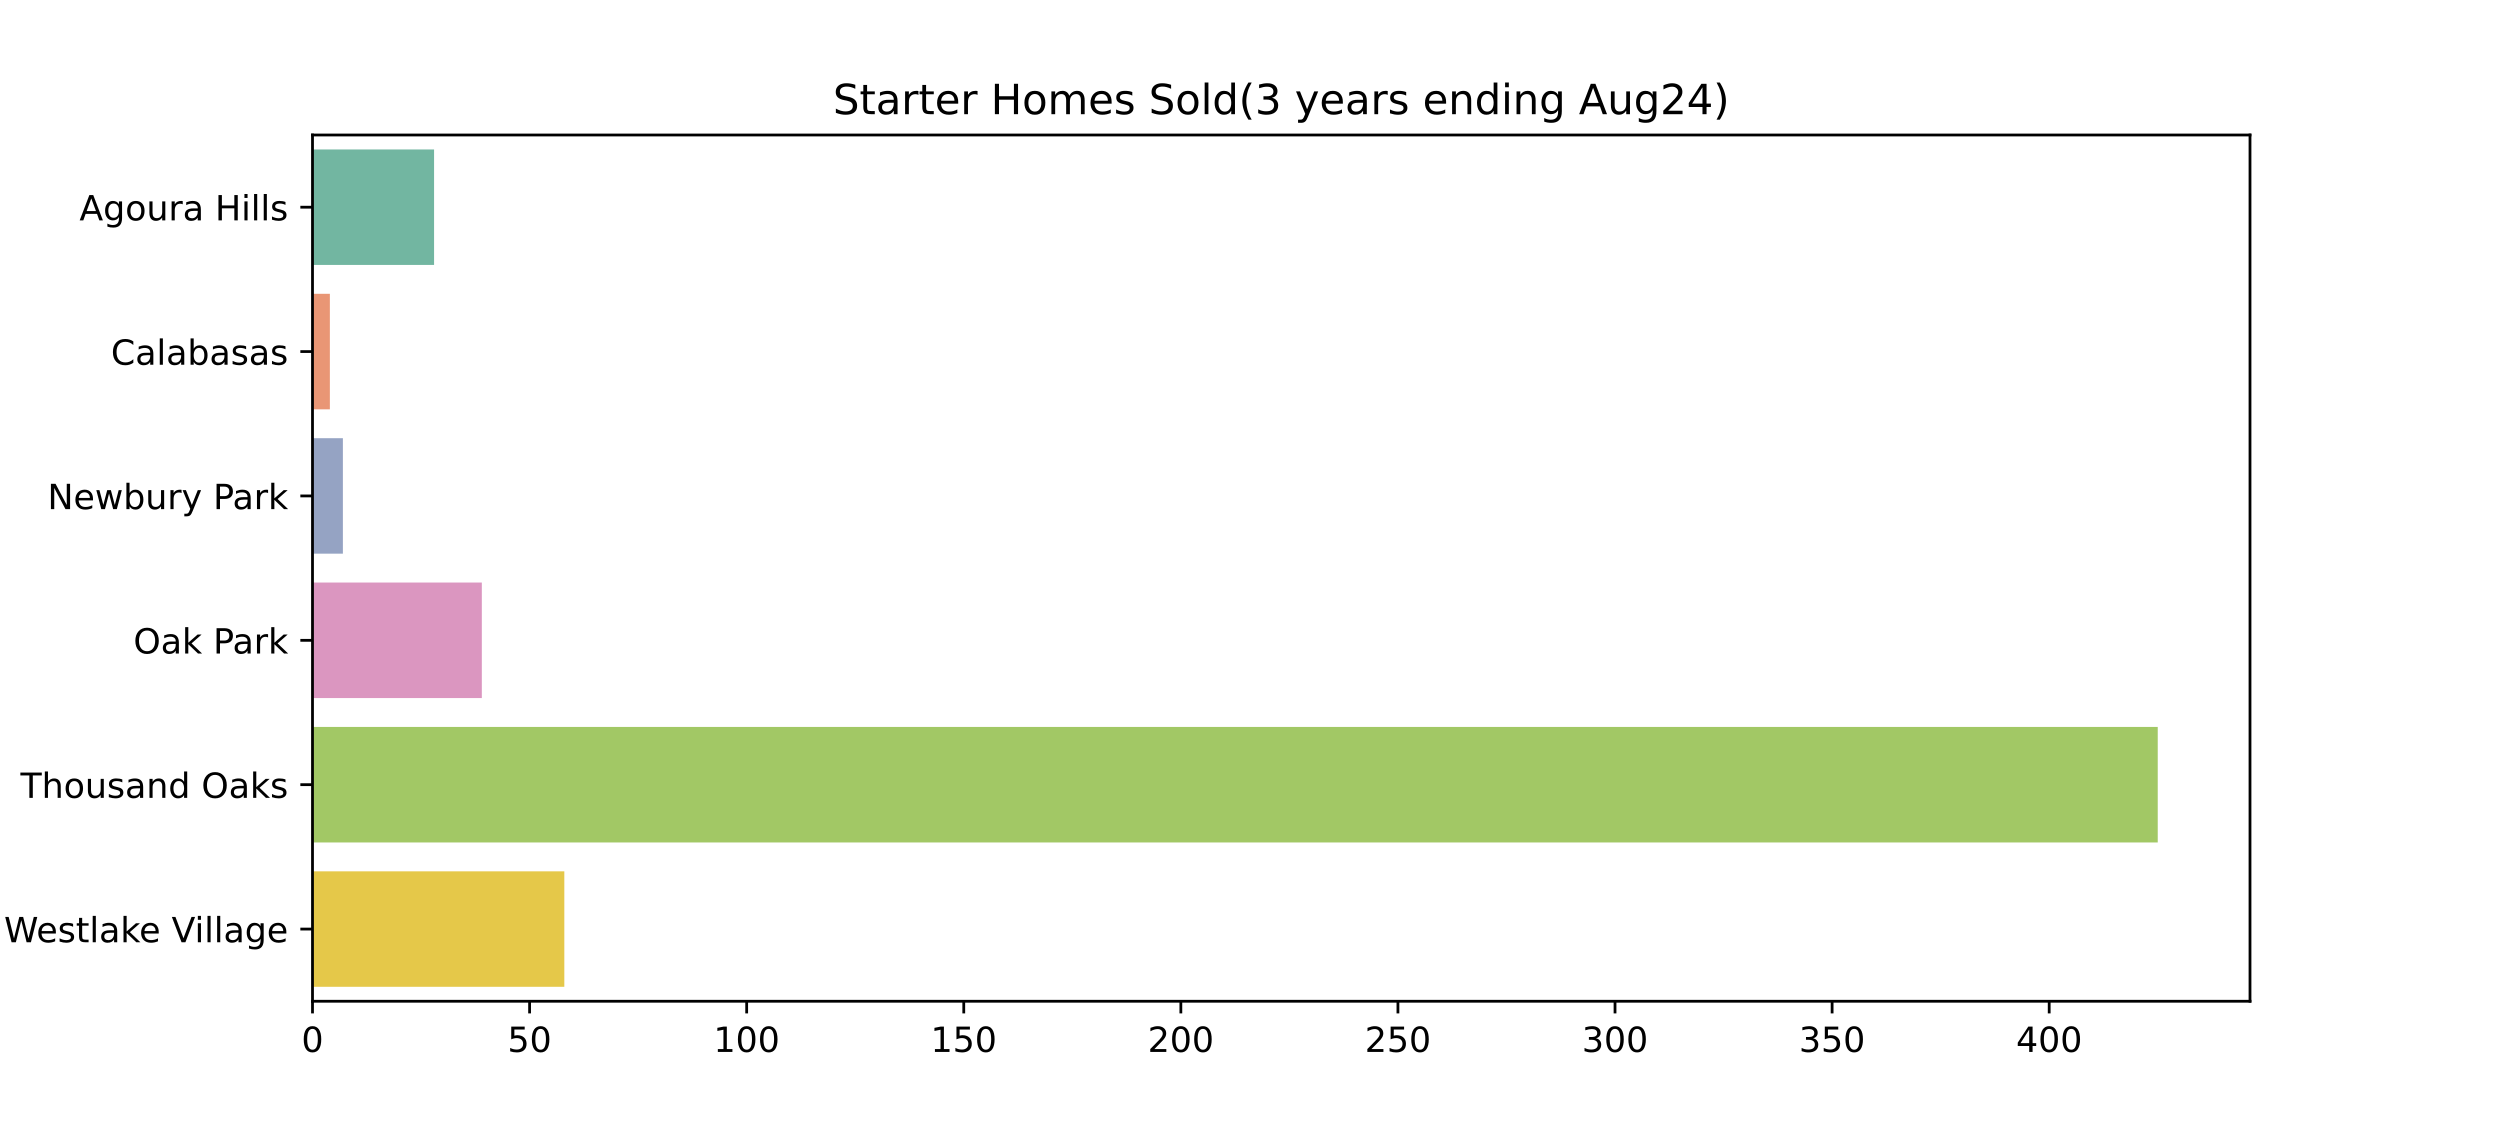
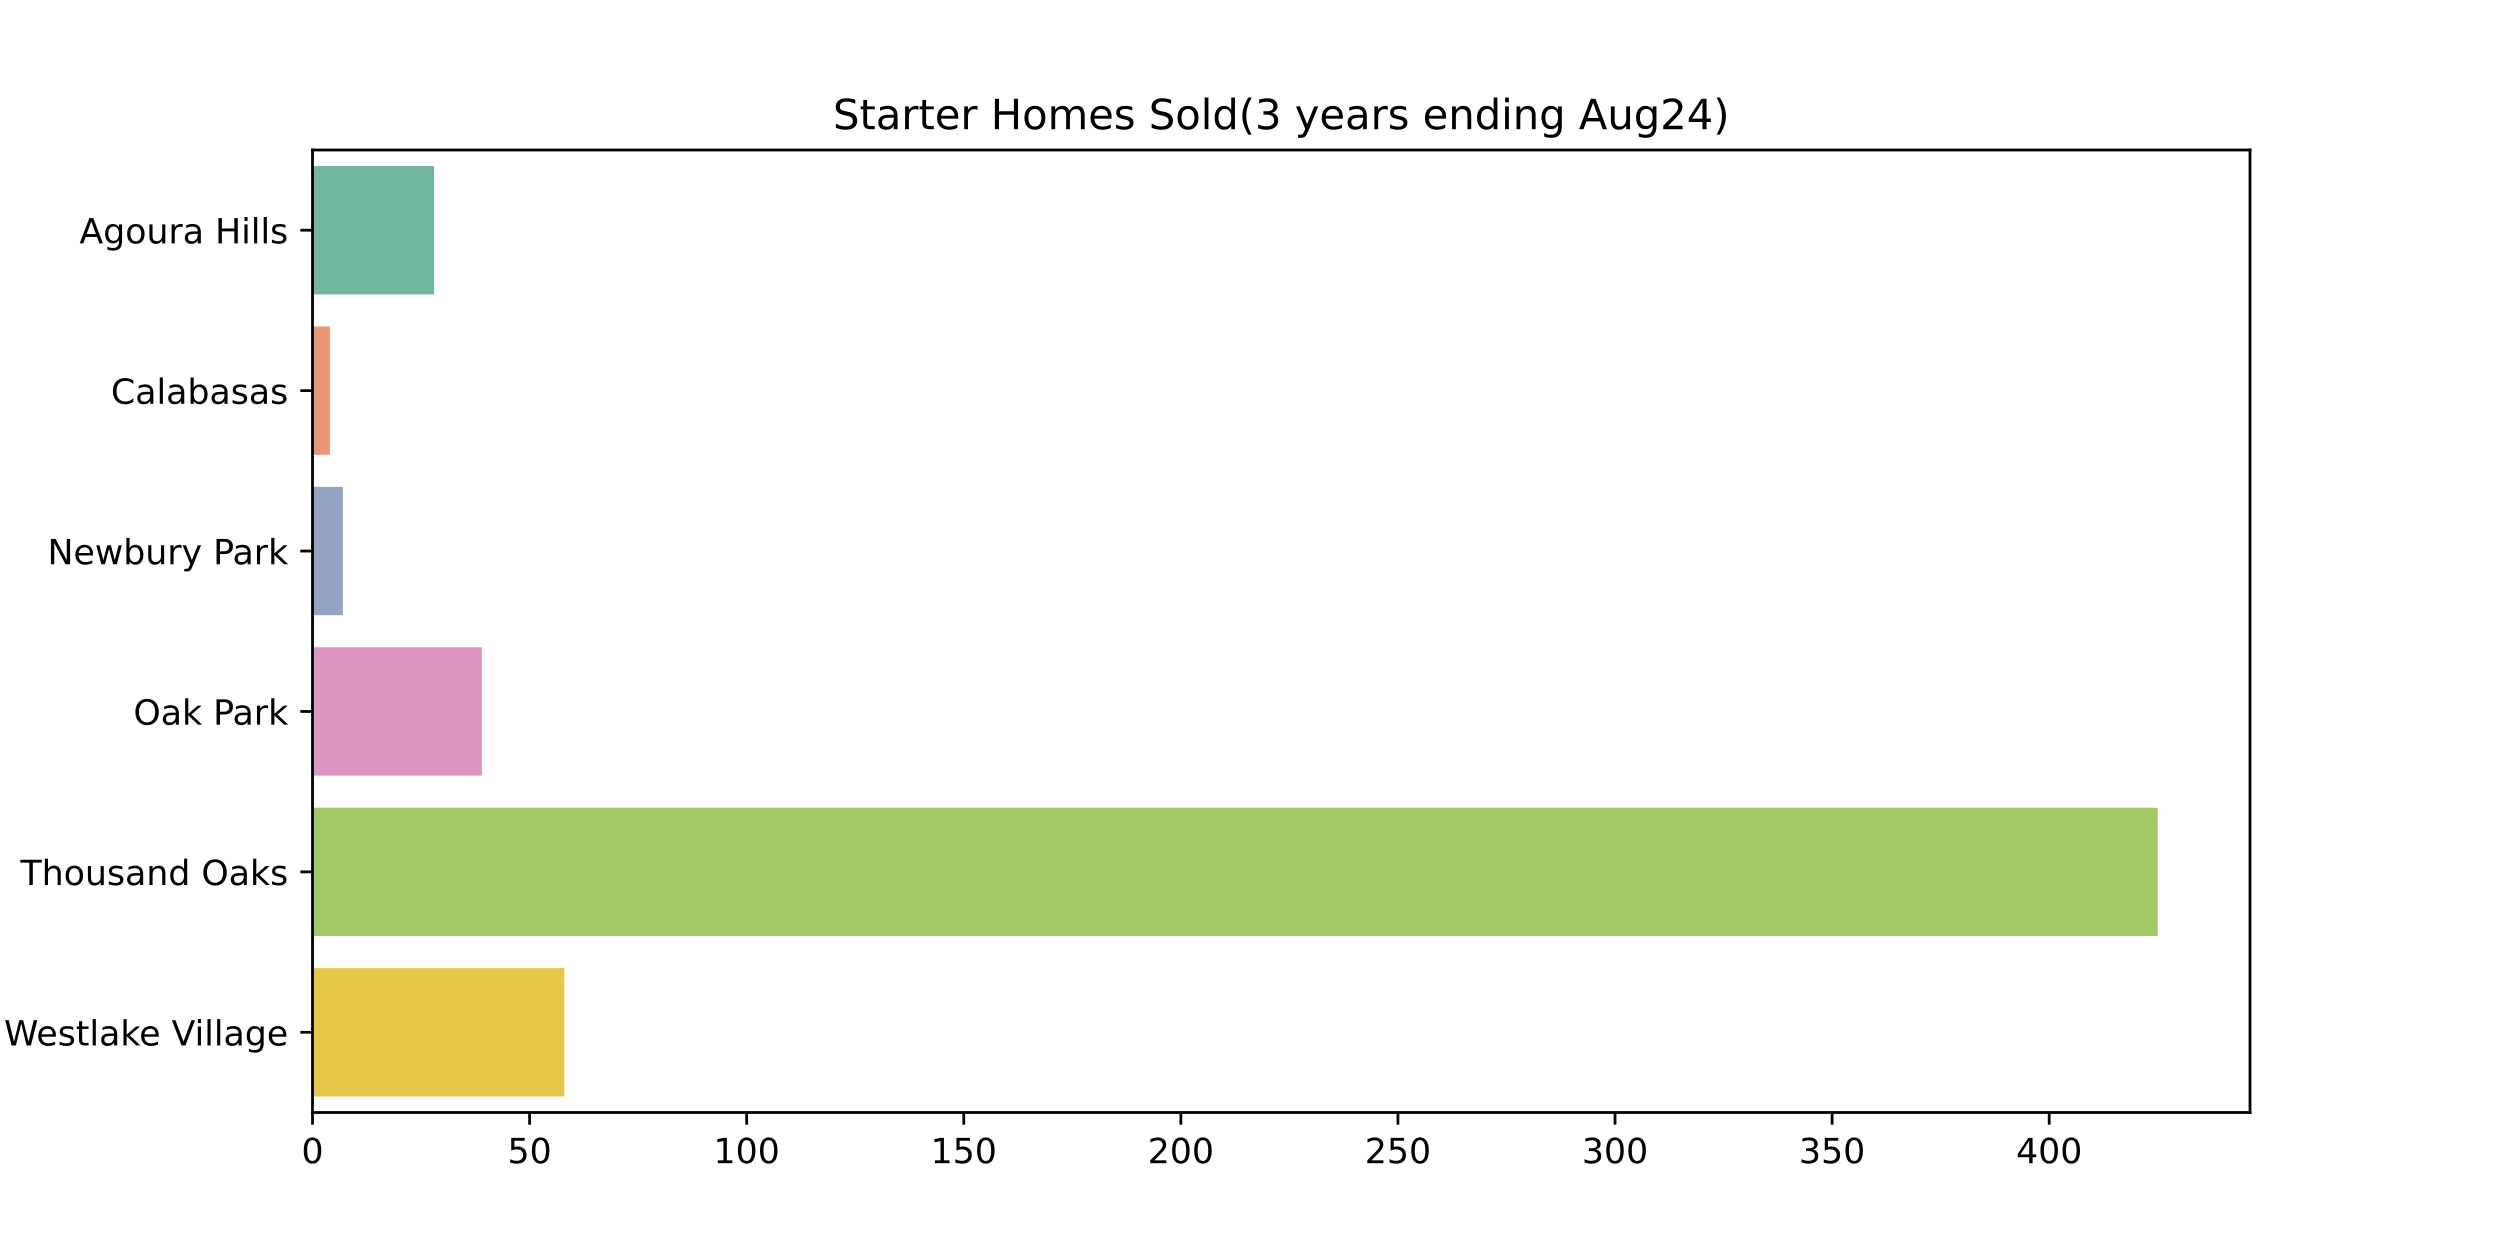
- <svg xmlns="http://www.w3.org/2000/svg" xmlns:xlink="http://www.w3.org/1999/xlink" width="720pt" height="324pt" viewBox="0 0 720 324" version="1.1">
+ <svg xmlns="http://www.w3.org/2000/svg" xmlns:xlink="http://www.w3.org/1999/xlink" width="720pt" height="360pt" viewBox="0 0 720 360" version="1.1">
  <defs>
    <style type="text/css">*{stroke-linejoin: round; stroke-linecap: butt}</style>
  </defs>
  <g id="figure_1">
    <g id="patch_1">
-       <path d="M 0 324  L 720 324  L 720 0  L 0 0  z " style="fill: #ffffff" />
+       <path d="M 0 360  L 720 360  L 720 0  L 0 0  z " style="fill: #ffffff" />
    </g>
    <g id="axes_1">
      <g id="patch_2">
-         <path d="M 90 288.36  L 648 288.36  L 648 38.88  L 90 38.88  z " style="fill: #ffffff" />
+         <path d="M 90 320.4  L 648 320.4  L 648 43.2  L 90 43.2  z " style="fill: #ffffff" />
      </g>
      <g id="patch_3">
-         <path d="M 90 43.038  L 125.012 43.038  L 125.012 76.302  L 90 76.302  z " clip-path="url(#p1108169f9c)" style="fill: #72b6a1" />
+         <path d="M 90 47.82  L 125.012 47.82  L 125.012 84.78  L 90 84.78  z " clip-path="url(#p0184be70da)" style="fill: #72b6a1" />
      </g>
      <g id="patch_4">
-         <path d="M 90 84.618  L 95.002 84.618  L 95.002 117.882  L 90 117.882  z " clip-path="url(#p1108169f9c)" style="fill: #e99675" />
+         <path d="M 90 94.02  L 95.002 94.02  L 95.002 130.98  L 90 130.98  z " clip-path="url(#p0184be70da)" style="fill: #e99675" />
      </g>
      <g id="patch_5">
-         <path d="M 90 126.198  L 98.753 126.198  L 98.753 159.462  L 90 159.462  z " clip-path="url(#p1108169f9c)" style="fill: #95a3c3" />
+         <path d="M 90 140.22  L 98.753 140.22  L 98.753 177.18  L 90 177.18  z " clip-path="url(#p0184be70da)" style="fill: #95a3c3" />
      </g>
      <g id="patch_6">
-         <path d="M 90 167.778  L 138.766 167.778  L 138.766 201.042  L 90 201.042  z " clip-path="url(#p1108169f9c)" style="fill: #db96c0" />
+         <path d="M 90 186.42  L 138.766 186.42  L 138.766 223.38  L 90 223.38  z " clip-path="url(#p0184be70da)" style="fill: #db96c0" />
      </g>
      <g id="patch_7">
-         <path d="M 90 209.358  L 621.429 209.358  L 621.429 242.622  L 90 242.622  z " clip-path="url(#p1108169f9c)" style="fill: #a2c865" />
+         <path d="M 90 232.62  L 621.429 232.62  L 621.429 269.58  L 90 269.58  z " clip-path="url(#p0184be70da)" style="fill: #a2c865" />
      </g>
      <g id="patch_8">
-         <path d="M 90 250.938  L 162.524 250.938  L 162.524 284.202  L 90 284.202  z " clip-path="url(#p1108169f9c)" style="fill: #e5c849" />
+         <path d="M 90 278.82  L 162.524 278.82  L 162.524 315.78  L 90 315.78  z " clip-path="url(#p0184be70da)" style="fill: #e5c849" />
      </g>
      <g id="matplotlib.axis_1">
        <g id="xtick_1">
          <g id="line2d_1">
            <defs>
-               <path id="mcebfe1663d" d="M 0 0  L 0 3.5  " style="stroke: #000000; stroke-width: 0.8" />
+               <path id="maeaae77650" d="M 0 0  L 0 3.5  " style="stroke: #000000; stroke-width: 0.8" />
            </defs>
            <g>
-               <use xlink:href="#mcebfe1663d" x="90" y="288.36" style="stroke: #000000; stroke-width: 0.8" />
+               <use xlink:href="#maeaae77650" x="90" y="320.4" style="stroke: #000000; stroke-width: 0.8" />
            </g>
          </g>
          <g id="text_1">
-             <g transform="translate(86.81875 302.9584) scale(0.1 -0.1)">
+             <g transform="translate(86.81875 334.9984) scale(0.1 -0.1)">
              <defs>
                <path id="DejaVuSans-30" d="M 2034 4250  Q 1547 4250 1301 3770  Q 1056 3291 1056 2328  Q 1056 1369 1301 889  Q 1547 409 2034 409  Q 2525 409 2770 889  Q 3016 1369 3016 2328  Q 3016 3291 2770 3770  Q 2525 4250 2034 4250  z M 2034 4750  Q 2819 4750 3233 4129  Q 3647 3509 3647 2328  Q 3647 1150 3233 529  Q 2819 -91 2034 -91  Q 1250 -91 836 529  Q 422 1150 422 2328  Q 422 3509 836 4129  Q 1250 4750 2034 4750  z " transform="scale(0.015625)" />
              </defs>
              <use xlink:href="#DejaVuSans-30" />
            </g>
          </g>
        </g>
        <g id="xtick_2">
          <g id="line2d_2">
            <g>
-               <use xlink:href="#mcebfe1663d" x="152.521" y="288.36" style="stroke: #000000; stroke-width: 0.8" />
+               <use xlink:href="#maeaae77650" x="152.521" y="320.4" style="stroke: #000000; stroke-width: 0.8" />
            </g>
          </g>
          <g id="text_2">
-             <g transform="translate(146.1585 302.9584) scale(0.1 -0.1)">
+             <g transform="translate(146.1585 334.9984) scale(0.1 -0.1)">
              <defs>
                <path id="DejaVuSans-35" d="M 691 4666  L 3169 4666  L 3169 4134  L 1269 4134  L 1269 2991  Q 1406 3038 1543 3061  Q 1681 3084 1819 3084  Q 2600 3084 3056 2656  Q 3513 2228 3513 1497  Q 3513 744 3044 326  Q 2575 -91 1722 -91  Q 1428 -91 1123 -41  Q 819 9 494 109  L 494 744  Q 775 591 1075 516  Q 1375 441 1709 441  Q 2250 441 2565 725  Q 2881 1009 2881 1497  Q 2881 1984 2565 2268  Q 2250 2553 1709 2553  Q 1456 2553 1204 2497  Q 953 2441 691 2322  L 691 4666  z " transform="scale(0.015625)" />
              </defs>
              <use xlink:href="#DejaVuSans-35" />
              <use xlink:href="#DejaVuSans-30" x="63.623" />
            </g>
          </g>
        </g>
        <g id="xtick_3">
          <g id="line2d_3">
            <g>
-               <use xlink:href="#mcebfe1663d" x="215.042" y="288.36" style="stroke: #000000; stroke-width: 0.8" />
+               <use xlink:href="#maeaae77650" x="215.042" y="320.4" style="stroke: #000000; stroke-width: 0.8" />
            </g>
          </g>
          <g id="text_3">
-             <g transform="translate(205.4983 302.9584) scale(0.1 -0.1)">
+             <g transform="translate(205.4983 334.9984) scale(0.1 -0.1)">
              <defs>
                <path id="DejaVuSans-31" d="M 794 531  L 1825 531  L 1825 4091  L 703 3866  L 703 4441  L 1819 4666  L 2450 4666  L 2450 531  L 3481 531  L 3481 0  L 794 0  L 794 531  z " transform="scale(0.015625)" />
              </defs>
              <use xlink:href="#DejaVuSans-31" />
              <use xlink:href="#DejaVuSans-30" x="63.623" />
              <use xlink:href="#DejaVuSans-30" x="127.246" />
            </g>
          </g>
        </g>
        <g id="xtick_4">
          <g id="line2d_4">
            <g>
-               <use xlink:href="#mcebfe1663d" x="277.563" y="288.36" style="stroke: #000000; stroke-width: 0.8" />
+               <use xlink:href="#maeaae77650" x="277.563" y="320.4" style="stroke: #000000; stroke-width: 0.8" />
            </g>
          </g>
          <g id="text_4">
-             <g transform="translate(268.0193 302.9584) scale(0.1 -0.1)">
+             <g transform="translate(268.0193 334.9984) scale(0.1 -0.1)">
              <use xlink:href="#DejaVuSans-31" />
              <use xlink:href="#DejaVuSans-35" x="63.623" />
              <use xlink:href="#DejaVuSans-30" x="127.246" />
            </g>
          </g>
        </g>
        <g id="xtick_5">
          <g id="line2d_5">
            <g>
-               <use xlink:href="#mcebfe1663d" x="340.084" y="288.36" style="stroke: #000000; stroke-width: 0.8" />
+               <use xlink:href="#maeaae77650" x="340.084" y="320.4" style="stroke: #000000; stroke-width: 0.8" />
            </g>
          </g>
          <g id="text_5">
-             <g transform="translate(330.5403 302.9584) scale(0.1 -0.1)">
+             <g transform="translate(330.5403 334.9984) scale(0.1 -0.1)">
              <defs>
                <path id="DejaVuSans-32" d="M 1228 531  L 3431 531  L 3431 0  L 469 0  L 469 531  Q 828 903 1448 1529  Q 2069 2156 2228 2338  Q 2531 2678 2651 2914  Q 2772 3150 2772 3378  Q 2772 3750 2511 3984  Q 2250 4219 1831 4219  Q 1534 4219 1204 4116  Q 875 4013 500 3803  L 500 4441  Q 881 4594 1212 4672  Q 1544 4750 1819 4750  Q 2544 4750 2975 4387  Q 3406 4025 3406 3419  Q 3406 3131 3298 2873  Q 3191 2616 2906 2266  Q 2828 2175 2409 1742  Q 1991 1309 1228 531  z " transform="scale(0.015625)" />
              </defs>
              <use xlink:href="#DejaVuSans-32" />
              <use xlink:href="#DejaVuSans-30" x="63.623" />
              <use xlink:href="#DejaVuSans-30" x="127.246" />
            </g>
          </g>
        </g>
        <g id="xtick_6">
          <g id="line2d_6">
            <g>
-               <use xlink:href="#mcebfe1663d" x="402.605" y="288.36" style="stroke: #000000; stroke-width: 0.8" />
+               <use xlink:href="#maeaae77650" x="402.605" y="320.4" style="stroke: #000000; stroke-width: 0.8" />
            </g>
          </g>
          <g id="text_6">
-             <g transform="translate(393.0613 302.9584) scale(0.1 -0.1)">
+             <g transform="translate(393.0613 334.9984) scale(0.1 -0.1)">
              <use xlink:href="#DejaVuSans-32" />
              <use xlink:href="#DejaVuSans-35" x="63.623" />
              <use xlink:href="#DejaVuSans-30" x="127.246" />
            </g>
          </g>
        </g>
        <g id="xtick_7">
          <g id="line2d_7">
            <g>
-               <use xlink:href="#mcebfe1663d" x="465.126" y="288.36" style="stroke: #000000; stroke-width: 0.8" />
+               <use xlink:href="#maeaae77650" x="465.126" y="320.4" style="stroke: #000000; stroke-width: 0.8" />
            </g>
          </g>
          <g id="text_7">
-             <g transform="translate(455.5823 302.9584) scale(0.1 -0.1)">
+             <g transform="translate(455.5823 334.9984) scale(0.1 -0.1)">
              <defs>
                <path id="DejaVuSans-33" d="M 2597 2516  Q 3050 2419 3304 2112  Q 3559 1806 3559 1356  Q 3559 666 3084 287  Q 2609 -91 1734 -91  Q 1441 -91 1130 -33  Q 819 25 488 141  L 488 750  Q 750 597 1062 519  Q 1375 441 1716 441  Q 2309 441 2620 675  Q 2931 909 2931 1356  Q 2931 1769 2642 2001  Q 2353 2234 1838 2234  L 1294 2234  L 1294 2753  L 1863 2753  Q 2328 2753 2575 2939  Q 2822 3125 2822 3475  Q 2822 3834 2567 4026  Q 2313 4219 1838 4219  Q 1578 4219 1281 4162  Q 984 4106 628 3988  L 628 4550  Q 988 4650 1302 4700  Q 1616 4750 1894 4750  Q 2613 4750 3031 4423  Q 3450 4097 3450 3541  Q 3450 3153 3228 2886  Q 3006 2619 2597 2516  z " transform="scale(0.015625)" />
              </defs>
              <use xlink:href="#DejaVuSans-33" />
              <use xlink:href="#DejaVuSans-30" x="63.623" />
              <use xlink:href="#DejaVuSans-30" x="127.246" />
            </g>
          </g>
        </g>
        <g id="xtick_8">
          <g id="line2d_8">
            <g>
-               <use xlink:href="#mcebfe1663d" x="527.647" y="288.36" style="stroke: #000000; stroke-width: 0.8" />
+               <use xlink:href="#maeaae77650" x="527.647" y="320.4" style="stroke: #000000; stroke-width: 0.8" />
            </g>
          </g>
          <g id="text_8">
-             <g transform="translate(518.1033 302.9584) scale(0.1 -0.1)">
+             <g transform="translate(518.1033 334.9984) scale(0.1 -0.1)">
              <use xlink:href="#DejaVuSans-33" />
              <use xlink:href="#DejaVuSans-35" x="63.623" />
              <use xlink:href="#DejaVuSans-30" x="127.246" />
            </g>
          </g>
        </g>
        <g id="xtick_9">
          <g id="line2d_9">
            <g>
-               <use xlink:href="#mcebfe1663d" x="590.168" y="288.36" style="stroke: #000000; stroke-width: 0.8" />
+               <use xlink:href="#maeaae77650" x="590.168" y="320.4" style="stroke: #000000; stroke-width: 0.8" />
            </g>
          </g>
          <g id="text_9">
-             <g transform="translate(580.6243 302.9584) scale(0.1 -0.1)">
+             <g transform="translate(580.6243 334.9984) scale(0.1 -0.1)">
              <defs>
                <path id="DejaVuSans-34" d="M 2419 4116  L 825 1625  L 2419 1625  L 2419 4116  z M 2253 4666  L 3047 4666  L 3047 1625  L 3713 1625  L 3713 1100  L 3047 1100  L 3047 0  L 2419 0  L 2419 1100  L 313 1100  L 313 1709  L 2253 4666  z " transform="scale(0.015625)" />
              </defs>
              <use xlink:href="#DejaVuSans-34" />
              <use xlink:href="#DejaVuSans-30" x="63.623" />
              <use xlink:href="#DejaVuSans-30" x="127.246" />
            </g>
          </g>
        </g>
      </g>
      <g id="matplotlib.axis_2">
        <g id="ytick_1">
          <g id="line2d_10">
            <defs>
-               <path id="m9a5b496503" d="M 0 0  L -3.5 0  " style="stroke: #000000; stroke-width: 0.8" />
+               <path id="m07735dabb5" d="M 0 0  L -3.5 0  " style="stroke: #000000; stroke-width: 0.8" />
            </defs>
            <g>
-               <use xlink:href="#m9a5b496503" x="90" y="59.67" style="stroke: #000000; stroke-width: 0.8" />
+               <use xlink:href="#m07735dabb5" x="90" y="66.3" style="stroke: #000000; stroke-width: 0.8" />
            </g>
          </g>
          <g id="text_10">
-             <g transform="translate(22.87344 63.46922) scale(0.1 -0.1)">
+             <g transform="translate(22.87344 70.09922) scale(0.1 -0.1)">
              <defs>
                <path id="DejaVuSans-41" d="M 2188 4044  L 1331 1722  L 3047 1722  L 2188 4044  z M 1831 4666  L 2547 4666  L 4325 0  L 3669 0  L 3244 1197  L 1141 1197  L 716 0  L 50 0  L 1831 4666  z " transform="scale(0.015625)" />
                <path id="DejaVuSans-67" d="M 2906 1791  Q 2906 2416 2648 2759  Q 2391 3103 1925 3103  Q 1463 3103 1205 2759  Q 947 2416 947 1791  Q 947 1169 1205 825  Q 1463 481 1925 481  Q 2391 481 2648 825  Q 2906 1169 2906 1791  z M 3481 434  Q 3481 -459 3084 -895  Q 2688 -1331 1869 -1331  Q 1566 -1331 1297 -1286  Q 1028 -1241 775 -1147  L 775 -588  Q 1028 -725 1275 -790  Q 1522 -856 1778 -856  Q 2344 -856 2625 -561  Q 2906 -266 2906 331  L 2906 616  Q 2728 306 2450 153  Q 2172 0 1784 0  Q 1141 0 747 490  Q 353 981 353 1791  Q 353 2603 747 3093  Q 1141 3584 1784 3584  Q 2172 3584 2450 3431  Q 2728 3278 2906 2969  L 2906 3500  L 3481 3500  L 3481 434  z " transform="scale(0.015625)" />
                <path id="DejaVuSans-6f" d="M 1959 3097  Q 1497 3097 1228 2736  Q 959 2375 959 1747  Q 959 1119 1226 758  Q 1494 397 1959 397  Q 2419 397 2687 759  Q 2956 1122 2956 1747  Q 2956 2369 2687 2733  Q 2419 3097 1959 3097  z M 1959 3584  Q 2709 3584 3137 3096  Q 3566 2609 3566 1747  Q 3566 888 3137 398  Q 2709 -91 1959 -91  Q 1206 -91 779 398  Q 353 888 353 1747  Q 353 2609 779 3096  Q 1206 3584 1959 3584  z " transform="scale(0.015625)" />
                <path id="DejaVuSans-75" d="M 544 1381  L 544 3500  L 1119 3500  L 1119 1403  Q 1119 906 1312 657  Q 1506 409 1894 409  Q 2359 409 2629 706  Q 2900 1003 2900 1516  L 2900 3500  L 3475 3500  L 3475 0  L 2900 0  L 2900 538  Q 2691 219 2414 64  Q 2138 -91 1772 -91  Q 1169 -91 856 284  Q 544 659 544 1381  z M 1991 3584  L 1991 3584  z " transform="scale(0.015625)" />
                <path id="DejaVuSans-72" d="M 2631 2963  Q 2534 3019 2420 3045  Q 2306 3072 2169 3072  Q 1681 3072 1420 2755  Q 1159 2438 1159 1844  L 1159 0  L 581 0  L 581 3500  L 1159 3500  L 1159 2956  Q 1341 3275 1631 3429  Q 1922 3584 2338 3584  Q 2397 3584 2469 3576  Q 2541 3569 2628 3553  L 2631 2963  z " transform="scale(0.015625)" />
                <path id="DejaVuSans-61" d="M 2194 1759  Q 1497 1759 1228 1600  Q 959 1441 959 1056  Q 959 750 1161 570  Q 1363 391 1709 391  Q 2188 391 2477 730  Q 2766 1069 2766 1631  L 2766 1759  L 2194 1759  z M 3341 1997  L 3341 0  L 2766 0  L 2766 531  Q 2569 213 2275 61  Q 1981 -91 1556 -91  Q 1019 -91 701 211  Q 384 513 384 1019  Q 384 1609 779 1909  Q 1175 2209 1959 2209  L 2766 2209  L 2766 2266  Q 2766 2663 2505 2880  Q 2244 3097 1772 3097  Q 1472 3097 1187 3025  Q 903 2953 641 2809  L 641 3341  Q 956 3463 1253 3523  Q 1550 3584 1831 3584  Q 2591 3584 2966 3190  Q 3341 2797 3341 1997  z " transform="scale(0.015625)" />
                <path id="DejaVuSans-20" transform="scale(0.015625)" />
                <path id="DejaVuSans-48" d="M 628 4666  L 1259 4666  L 1259 2753  L 3553 2753  L 3553 4666  L 4184 4666  L 4184 0  L 3553 0  L 3553 2222  L 1259 2222  L 1259 0  L 628 0  L 628 4666  z " transform="scale(0.015625)" />
                <path id="DejaVuSans-69" d="M 603 3500  L 1178 3500  L 1178 0  L 603 0  L 603 3500  z M 603 4863  L 1178 4863  L 1178 4134  L 603 4134  L 603 4863  z " transform="scale(0.015625)" />
                <path id="DejaVuSans-6c" d="M 603 4863  L 1178 4863  L 1178 0  L 603 0  L 603 4863  z " transform="scale(0.015625)" />
                <path id="DejaVuSans-73" d="M 2834 3397  L 2834 2853  Q 2591 2978 2328 3040  Q 2066 3103 1784 3103  Q 1356 3103 1142 2972  Q 928 2841 928 2578  Q 928 2378 1081 2264  Q 1234 2150 1697 2047  L 1894 2003  Q 2506 1872 2764 1633  Q 3022 1394 3022 966  Q 3022 478 2636 193  Q 2250 -91 1575 -91  Q 1294 -91 989 -36  Q 684 19 347 128  L 347 722  Q 666 556 975 473  Q 1284 391 1588 391  Q 1994 391 2212 530  Q 2431 669 2431 922  Q 2431 1156 2273 1281  Q 2116 1406 1581 1522  L 1381 1569  Q 847 1681 609 1914  Q 372 2147 372 2553  Q 372 3047 722 3315  Q 1072 3584 1716 3584  Q 2034 3584 2315 3537  Q 2597 3491 2834 3397  z " transform="scale(0.015625)" />
              </defs>
              <use xlink:href="#DejaVuSans-41" />
              <use xlink:href="#DejaVuSans-67" x="68.408" />
              <use xlink:href="#DejaVuSans-6f" x="131.885" />
              <use xlink:href="#DejaVuSans-75" x="193.066" />
              <use xlink:href="#DejaVuSans-72" x="256.445" />
              <use xlink:href="#DejaVuSans-61" x="297.559" />
              <use xlink:href="#DejaVuSans-20" x="358.838" />
              <use xlink:href="#DejaVuSans-48" x="390.625" />
              <use xlink:href="#DejaVuSans-69" x="465.82" />
              <use xlink:href="#DejaVuSans-6c" x="493.604" />
              <use xlink:href="#DejaVuSans-6c" x="521.387" />
              <use xlink:href="#DejaVuSans-73" x="549.17" />
            </g>
          </g>
        </g>
        <g id="ytick_2">
          <g id="line2d_11">
            <g>
-               <use xlink:href="#m9a5b496503" x="90" y="101.25" style="stroke: #000000; stroke-width: 0.8" />
+               <use xlink:href="#m07735dabb5" x="90" y="112.5" style="stroke: #000000; stroke-width: 0.8" />
            </g>
          </g>
          <g id="text_11">
-             <g transform="translate(31.95938 105.0492) scale(0.1 -0.1)">
+             <g transform="translate(31.95938 116.2992) scale(0.1 -0.1)">
              <defs>
                <path id="DejaVuSans-43" d="M 4122 4306  L 4122 3641  Q 3803 3938 3442 4084  Q 3081 4231 2675 4231  Q 1875 4231 1450 3742  Q 1025 3253 1025 2328  Q 1025 1406 1450 917  Q 1875 428 2675 428  Q 3081 428 3442 575  Q 3803 722 4122 1019  L 4122 359  Q 3791 134 3420 21  Q 3050 -91 2638 -91  Q 1578 -91 968 557  Q 359 1206 359 2328  Q 359 3453 968 4101  Q 1578 4750 2638 4750  Q 3056 4750 3426 4639  Q 3797 4528 4122 4306  z " transform="scale(0.015625)" />
                <path id="DejaVuSans-62" d="M 3116 1747  Q 3116 2381 2855 2742  Q 2594 3103 2138 3103  Q 1681 3103 1420 2742  Q 1159 2381 1159 1747  Q 1159 1113 1420 752  Q 1681 391 2138 391  Q 2594 391 2855 752  Q 3116 1113 3116 1747  z M 1159 2969  Q 1341 3281 1617 3432  Q 1894 3584 2278 3584  Q 2916 3584 3314 3078  Q 3713 2572 3713 1747  Q 3713 922 3314 415  Q 2916 -91 2278 -91  Q 1894 -91 1617 61  Q 1341 213 1159 525  L 1159 0  L 581 0  L 581 4863  L 1159 4863  L 1159 2969  z " transform="scale(0.015625)" />
              </defs>
              <use xlink:href="#DejaVuSans-43" />
              <use xlink:href="#DejaVuSans-61" x="69.824" />
              <use xlink:href="#DejaVuSans-6c" x="131.104" />
              <use xlink:href="#DejaVuSans-61" x="158.887" />
              <use xlink:href="#DejaVuSans-62" x="220.166" />
              <use xlink:href="#DejaVuSans-61" x="283.643" />
              <use xlink:href="#DejaVuSans-73" x="344.922" />
              <use xlink:href="#DejaVuSans-61" x="397.021" />
              <use xlink:href="#DejaVuSans-73" x="458.301" />
            </g>
          </g>
        </g>
        <g id="ytick_3">
          <g id="line2d_12">
            <g>
-               <use xlink:href="#m9a5b496503" x="90" y="142.83" style="stroke: #000000; stroke-width: 0.8" />
+               <use xlink:href="#m07735dabb5" x="90" y="158.7" style="stroke: #000000; stroke-width: 0.8" />
            </g>
          </g>
          <g id="text_12">
-             <g transform="translate(13.68437 146.6292) scale(0.1 -0.1)">
+             <g transform="translate(13.68437 162.4992) scale(0.1 -0.1)">
              <defs>
                <path id="DejaVuSans-4e" d="M 628 4666  L 1478 4666  L 3547 763  L 3547 4666  L 4159 4666  L 4159 0  L 3309 0  L 1241 3903  L 1241 0  L 628 0  L 628 4666  z " transform="scale(0.015625)" />
                <path id="DejaVuSans-65" d="M 3597 1894  L 3597 1613  L 953 1613  Q 991 1019 1311 708  Q 1631 397 2203 397  Q 2534 397 2845 478  Q 3156 559 3463 722  L 3463 178  Q 3153 47 2828 -22  Q 2503 -91 2169 -91  Q 1331 -91 842 396  Q 353 884 353 1716  Q 353 2575 817 3079  Q 1281 3584 2069 3584  Q 2775 3584 3186 3129  Q 3597 2675 3597 1894  z M 3022 2063  Q 3016 2534 2758 2815  Q 2500 3097 2075 3097  Q 1594 3097 1305 2825  Q 1016 2553 972 2059  L 3022 2063  z " transform="scale(0.015625)" />
                <path id="DejaVuSans-77" d="M 269 3500  L 844 3500  L 1563 769  L 2278 3500  L 2956 3500  L 3675 769  L 4391 3500  L 4966 3500  L 4050 0  L 3372 0  L 2619 2869  L 1863 0  L 1184 0  L 269 3500  z " transform="scale(0.015625)" />
                <path id="DejaVuSans-79" d="M 2059 -325  Q 1816 -950 1584 -1140  Q 1353 -1331 966 -1331  L 506 -1331  L 506 -850  L 844 -850  Q 1081 -850 1212 -737  Q 1344 -625 1503 -206  L 1606 56  L 191 3500  L 800 3500  L 1894 763  L 2988 3500  L 3597 3500  L 2059 -325  z " transform="scale(0.015625)" />
                <path id="DejaVuSans-50" d="M 1259 4147  L 1259 2394  L 2053 2394  Q 2494 2394 2734 2622  Q 2975 2850 2975 3272  Q 2975 3691 2734 3919  Q 2494 4147 2053 4147  L 1259 4147  z M 628 4666  L 2053 4666  Q 2838 4666 3239 4311  Q 3641 3956 3641 3272  Q 3641 2581 3239 2228  Q 2838 1875 2053 1875  L 1259 1875  L 1259 0  L 628 0  L 628 4666  z " transform="scale(0.015625)" />
                <path id="DejaVuSans-6b" d="M 581 4863  L 1159 4863  L 1159 1991  L 2875 3500  L 3609 3500  L 1753 1863  L 3688 0  L 2938 0  L 1159 1709  L 1159 0  L 581 0  L 581 4863  z " transform="scale(0.015625)" />
              </defs>
              <use xlink:href="#DejaVuSans-4e" />
              <use xlink:href="#DejaVuSans-65" x="74.805" />
              <use xlink:href="#DejaVuSans-77" x="136.328" />
              <use xlink:href="#DejaVuSans-62" x="218.115" />
              <use xlink:href="#DejaVuSans-75" x="281.592" />
              <use xlink:href="#DejaVuSans-72" x="344.971" />
              <use xlink:href="#DejaVuSans-79" x="386.084" />
              <use xlink:href="#DejaVuSans-20" x="445.264" />
              <use xlink:href="#DejaVuSans-50" x="477.051" />
              <use xlink:href="#DejaVuSans-61" x="532.854" />
              <use xlink:href="#DejaVuSans-72" x="594.133" />
              <use xlink:href="#DejaVuSans-6b" x="635.246" />
            </g>
          </g>
        </g>
        <g id="ytick_4">
          <g id="line2d_13">
            <g>
-               <use xlink:href="#m9a5b496503" x="90" y="184.41" style="stroke: #000000; stroke-width: 0.8" />
+               <use xlink:href="#m07735dabb5" x="90" y="204.9" style="stroke: #000000; stroke-width: 0.8" />
            </g>
          </g>
          <g id="text_13">
-             <g transform="translate(38.42188 188.2092) scale(0.1 -0.1)">
+             <g transform="translate(38.42188 208.6992) scale(0.1 -0.1)">
              <defs>
                <path id="DejaVuSans-4f" d="M 2522 4238  Q 1834 4238 1429 3725  Q 1025 3213 1025 2328  Q 1025 1447 1429 934  Q 1834 422 2522 422  Q 3209 422 3611 934  Q 4013 1447 4013 2328  Q 4013 3213 3611 3725  Q 3209 4238 2522 4238  z M 2522 4750  Q 3503 4750 4090 4092  Q 4678 3434 4678 2328  Q 4678 1225 4090 567  Q 3503 -91 2522 -91  Q 1538 -91 948 565  Q 359 1222 359 2328  Q 359 3434 948 4092  Q 1538 4750 2522 4750  z " transform="scale(0.015625)" />
              </defs>
              <use xlink:href="#DejaVuSans-4f" />
              <use xlink:href="#DejaVuSans-61" x="78.711" />
              <use xlink:href="#DejaVuSans-6b" x="139.99" />
              <use xlink:href="#DejaVuSans-20" x="197.9" />
              <use xlink:href="#DejaVuSans-50" x="229.688" />
              <use xlink:href="#DejaVuSans-61" x="285.49" />
              <use xlink:href="#DejaVuSans-72" x="346.77" />
              <use xlink:href="#DejaVuSans-6b" x="387.883" />
            </g>
          </g>
        </g>
        <g id="ytick_5">
          <g id="line2d_14">
            <g>
-               <use xlink:href="#m9a5b496503" x="90" y="225.99" style="stroke: #000000; stroke-width: 0.8" />
+               <use xlink:href="#m07735dabb5" x="90" y="251.1" style="stroke: #000000; stroke-width: 0.8" />
            </g>
          </g>
          <g id="text_14">
-             <g transform="translate(5.896875 229.7892) scale(0.1 -0.1)">
+             <g transform="translate(5.896875 254.8992) scale(0.1 -0.1)">
              <defs>
                <path id="DejaVuSans-54" d="M -19 4666  L 3928 4666  L 3928 4134  L 2272 4134  L 2272 0  L 1638 0  L 1638 4134  L -19 4134  L -19 4666  z " transform="scale(0.015625)" />
                <path id="DejaVuSans-68" d="M 3513 2113  L 3513 0  L 2938 0  L 2938 2094  Q 2938 2591 2744 2837  Q 2550 3084 2163 3084  Q 1697 3084 1428 2787  Q 1159 2491 1159 1978  L 1159 0  L 581 0  L 581 4863  L 1159 4863  L 1159 2956  Q 1366 3272 1645 3428  Q 1925 3584 2291 3584  Q 2894 3584 3203 3211  Q 3513 2838 3513 2113  z " transform="scale(0.015625)" />
                <path id="DejaVuSans-6e" d="M 3513 2113  L 3513 0  L 2938 0  L 2938 2094  Q 2938 2591 2744 2837  Q 2550 3084 2163 3084  Q 1697 3084 1428 2787  Q 1159 2491 1159 1978  L 1159 0  L 581 0  L 581 3500  L 1159 3500  L 1159 2956  Q 1366 3272 1645 3428  Q 1925 3584 2291 3584  Q 2894 3584 3203 3211  Q 3513 2838 3513 2113  z " transform="scale(0.015625)" />
                <path id="DejaVuSans-64" d="M 2906 2969  L 2906 4863  L 3481 4863  L 3481 0  L 2906 0  L 2906 525  Q 2725 213 2448 61  Q 2172 -91 1784 -91  Q 1150 -91 751 415  Q 353 922 353 1747  Q 353 2572 751 3078  Q 1150 3584 1784 3584  Q 2172 3584 2448 3432  Q 2725 3281 2906 2969  z M 947 1747  Q 947 1113 1208 752  Q 1469 391 1925 391  Q 2381 391 2643 752  Q 2906 1113 2906 1747  Q 2906 2381 2643 2742  Q 2381 3103 1925 3103  Q 1469 3103 1208 2742  Q 947 2381 947 1747  z " transform="scale(0.015625)" />
              </defs>
              <use xlink:href="#DejaVuSans-54" />
              <use xlink:href="#DejaVuSans-68" x="61.084" />
              <use xlink:href="#DejaVuSans-6f" x="124.463" />
              <use xlink:href="#DejaVuSans-75" x="185.645" />
              <use xlink:href="#DejaVuSans-73" x="249.023" />
              <use xlink:href="#DejaVuSans-61" x="301.123" />
              <use xlink:href="#DejaVuSans-6e" x="362.402" />
              <use xlink:href="#DejaVuSans-64" x="425.781" />
              <use xlink:href="#DejaVuSans-20" x="489.258" />
              <use xlink:href="#DejaVuSans-4f" x="521.045" />
              <use xlink:href="#DejaVuSans-61" x="599.756" />
              <use xlink:href="#DejaVuSans-6b" x="661.035" />
              <use xlink:href="#DejaVuSans-73" x="718.945" />
            </g>
          </g>
        </g>
        <g id="ytick_6">
          <g id="line2d_15">
            <g>
-               <use xlink:href="#m9a5b496503" x="90" y="267.57" style="stroke: #000000; stroke-width: 0.8" />
+               <use xlink:href="#m07735dabb5" x="90" y="297.3" style="stroke: #000000; stroke-width: 0.8" />
            </g>
          </g>
          <g id="text_15">
-             <g transform="translate(1.171875 271.3692) scale(0.1 -0.1)">
+             <g transform="translate(1.171875 301.0992) scale(0.1 -0.1)">
              <defs>
                <path id="DejaVuSans-57" d="M 213 4666  L 850 4666  L 1831 722  L 2809 4666  L 3519 4666  L 4500 722  L 5478 4666  L 6119 4666  L 4947 0  L 4153 0  L 3169 4050  L 2175 0  L 1381 0  L 213 4666  z " transform="scale(0.015625)" />
                <path id="DejaVuSans-74" d="M 1172 4494  L 1172 3500  L 2356 3500  L 2356 3053  L 1172 3053  L 1172 1153  Q 1172 725 1289 603  Q 1406 481 1766 481  L 2356 481  L 2356 0  L 1766 0  Q 1100 0 847 248  Q 594 497 594 1153  L 594 3053  L 172 3053  L 172 3500  L 594 3500  L 594 4494  L 1172 4494  z " transform="scale(0.015625)" />
                <path id="DejaVuSans-56" d="M 1831 0  L 50 4666  L 709 4666  L 2188 738  L 3669 4666  L 4325 4666  L 2547 0  L 1831 0  z " transform="scale(0.015625)" />
              </defs>
              <use xlink:href="#DejaVuSans-57" />
              <use xlink:href="#DejaVuSans-65" x="93.002" />
              <use xlink:href="#DejaVuSans-73" x="154.525" />
              <use xlink:href="#DejaVuSans-74" x="206.625" />
              <use xlink:href="#DejaVuSans-6c" x="245.834" />
              <use xlink:href="#DejaVuSans-61" x="273.617" />
              <use xlink:href="#DejaVuSans-6b" x="334.896" />
              <use xlink:href="#DejaVuSans-65" x="389.182" />
              <use xlink:href="#DejaVuSans-20" x="450.705" />
              <use xlink:href="#DejaVuSans-56" x="482.492" />
              <use xlink:href="#DejaVuSans-69" x="548.65" />
              <use xlink:href="#DejaVuSans-6c" x="576.434" />
              <use xlink:href="#DejaVuSans-6c" x="604.217" />
              <use xlink:href="#DejaVuSans-61" x="632" />
              <use xlink:href="#DejaVuSans-67" x="693.279" />
              <use xlink:href="#DejaVuSans-65" x="756.756" />
            </g>
          </g>
        </g>
      </g>
      <g id="line2d_16">
-         <path clip-path="url(#p1108169f9c)" style="fill: none; stroke: #424242; stroke-width: 2.7; stroke-linecap: square" />
+         <path clip-path="url(#p0184be70da)" style="fill: none; stroke: #424242; stroke-width: 2.7; stroke-linecap: square" />
      </g>
      <g id="line2d_17">
-         <path clip-path="url(#p1108169f9c)" style="fill: none; stroke: #424242; stroke-width: 2.7; stroke-linecap: square" />
+         <path clip-path="url(#p0184be70da)" style="fill: none; stroke: #424242; stroke-width: 2.7; stroke-linecap: square" />
      </g>
      <g id="line2d_18">
-         <path clip-path="url(#p1108169f9c)" style="fill: none; stroke: #424242; stroke-width: 2.7; stroke-linecap: square" />
+         <path clip-path="url(#p0184be70da)" style="fill: none; stroke: #424242; stroke-width: 2.7; stroke-linecap: square" />
      </g>
      <g id="line2d_19">
-         <path clip-path="url(#p1108169f9c)" style="fill: none; stroke: #424242; stroke-width: 2.7; stroke-linecap: square" />
+         <path clip-path="url(#p0184be70da)" style="fill: none; stroke: #424242; stroke-width: 2.7; stroke-linecap: square" />
      </g>
      <g id="line2d_20">
-         <path clip-path="url(#p1108169f9c)" style="fill: none; stroke: #424242; stroke-width: 2.7; stroke-linecap: square" />
+         <path clip-path="url(#p0184be70da)" style="fill: none; stroke: #424242; stroke-width: 2.7; stroke-linecap: square" />
      </g>
      <g id="line2d_21">
-         <path clip-path="url(#p1108169f9c)" style="fill: none; stroke: #424242; stroke-width: 2.7; stroke-linecap: square" />
+         <path clip-path="url(#p0184be70da)" style="fill: none; stroke: #424242; stroke-width: 2.7; stroke-linecap: square" />
      </g>
      <g id="patch_9">
-         <path d="M 90 288.36  L 90 38.88  " style="fill: none; stroke: #000000; stroke-width: 0.8; stroke-linejoin: miter; stroke-linecap: square" />
+         <path d="M 90 320.4  L 90 43.2  " style="fill: none; stroke: #000000; stroke-width: 0.8; stroke-linejoin: miter; stroke-linecap: square" />
      </g>
      <g id="patch_10">
-         <path d="M 648 288.36  L 648 38.88  " style="fill: none; stroke: #000000; stroke-width: 0.8; stroke-linejoin: miter; stroke-linecap: square" />
+         <path d="M 648 320.4  L 648 43.2  " style="fill: none; stroke: #000000; stroke-width: 0.8; stroke-linejoin: miter; stroke-linecap: square" />
      </g>
      <g id="patch_11">
-         <path d="M 90 288.36  L 648 288.36  " style="fill: none; stroke: #000000; stroke-width: 0.8; stroke-linejoin: miter; stroke-linecap: square" />
+         <path d="M 90 320.4  L 648 320.4  " style="fill: none; stroke: #000000; stroke-width: 0.8; stroke-linejoin: miter; stroke-linecap: square" />
      </g>
      <g id="patch_12">
-         <path d="M 90 38.88  L 648 38.88  " style="fill: none; stroke: #000000; stroke-width: 0.8; stroke-linejoin: miter; stroke-linecap: square" />
+         <path d="M 90 43.2  L 648 43.2  " style="fill: none; stroke: #000000; stroke-width: 0.8; stroke-linejoin: miter; stroke-linecap: square" />
      </g>
      <g id="text_16">
-         <g transform="translate(239.9044 32.88) scale(0.12 -0.12)">
+         <g transform="translate(239.9044 37.2) scale(0.12 -0.12)">
          <defs>
            <path id="DejaVuSans-53" d="M 3425 4513  L 3425 3897  Q 3066 4069 2747 4153  Q 2428 4238 2131 4238  Q 1616 4238 1336 4038  Q 1056 3838 1056 3469  Q 1056 3159 1242 3001  Q 1428 2844 1947 2747  L 2328 2669  Q 3034 2534 3370 2195  Q 3706 1856 3706 1288  Q 3706 609 3251 259  Q 2797 -91 1919 -91  Q 1588 -91 1214 -16  Q 841 59 441 206  L 441 856  Q 825 641 1194 531  Q 1563 422 1919 422  Q 2459 422 2753 634  Q 3047 847 3047 1241  Q 3047 1584 2836 1778  Q 2625 1972 2144 2069  L 1759 2144  Q 1053 2284 737 2584  Q 422 2884 422 3419  Q 422 4038 858 4394  Q 1294 4750 2059 4750  Q 2388 4750 2728 4690  Q 3069 4631 3425 4513  z " transform="scale(0.015625)" />
            <path id="DejaVuSans-6d" d="M 3328 2828  Q 3544 3216 3844 3400  Q 4144 3584 4550 3584  Q 5097 3584 5394 3201  Q 5691 2819 5691 2113  L 5691 0  L 5113 0  L 5113 2094  Q 5113 2597 4934 2840  Q 4756 3084 4391 3084  Q 3944 3084 3684 2787  Q 3425 2491 3425 1978  L 3425 0  L 2847 0  L 2847 2094  Q 2847 2600 2669 2842  Q 2491 3084 2119 3084  Q 1678 3084 1418 2786  Q 1159 2488 1159 1978  L 1159 0  L 581 0  L 581 3500  L 1159 3500  L 1159 2956  Q 1356 3278 1631 3431  Q 1906 3584 2284 3584  Q 2666 3584 2933 3390  Q 3200 3197 3328 2828  z " transform="scale(0.015625)" />
            <path id="DejaVuSans-28" d="M 1984 4856  Q 1566 4138 1362 3434  Q 1159 2731 1159 2009  Q 1159 1288 1364 580  Q 1569 -128 1984 -844  L 1484 -844  Q 1016 -109 783 600  Q 550 1309 550 2009  Q 550 2706 781 3412  Q 1013 4119 1484 4856  L 1984 4856  z " transform="scale(0.015625)" />
            <path id="DejaVuSans-29" d="M 513 4856  L 1013 4856  Q 1481 4119 1714 3412  Q 1947 2706 1947 2009  Q 1947 1309 1714 600  Q 1481 -109 1013 -844  L 513 -844  Q 928 -128 1133 580  Q 1338 1288 1338 2009  Q 1338 2731 1133 3434  Q 928 4138 513 4856  z " transform="scale(0.015625)" />
          </defs>
          <use xlink:href="#DejaVuSans-53" />
          <use xlink:href="#DejaVuSans-74" x="63.477" />
          <use xlink:href="#DejaVuSans-61" x="102.686" />
          <use xlink:href="#DejaVuSans-72" x="163.965" />
          <use xlink:href="#DejaVuSans-74" x="205.078" />
          <use xlink:href="#DejaVuSans-65" x="244.287" />
          <use xlink:href="#DejaVuSans-72" x="305.811" />
          <use xlink:href="#DejaVuSans-20" x="346.924" />
          <use xlink:href="#DejaVuSans-48" x="378.711" />
          <use xlink:href="#DejaVuSans-6f" x="453.906" />
          <use xlink:href="#DejaVuSans-6d" x="515.088" />
          <use xlink:href="#DejaVuSans-65" x="612.5" />
          <use xlink:href="#DejaVuSans-73" x="674.023" />
          <use xlink:href="#DejaVuSans-20" x="726.123" />
          <use xlink:href="#DejaVuSans-53" x="757.91" />
          <use xlink:href="#DejaVuSans-6f" x="821.387" />
          <use xlink:href="#DejaVuSans-6c" x="882.568" />
          <use xlink:href="#DejaVuSans-64" x="910.352" />
          <use xlink:href="#DejaVuSans-28" x="973.828" />
          <use xlink:href="#DejaVuSans-33" x="1012.842" />
          <use xlink:href="#DejaVuSans-20" x="1076.465" />
          <use xlink:href="#DejaVuSans-79" x="1108.252" />
          <use xlink:href="#DejaVuSans-65" x="1167.432" />
          <use xlink:href="#DejaVuSans-61" x="1228.955" />
          <use xlink:href="#DejaVuSans-72" x="1290.234" />
          <use xlink:href="#DejaVuSans-73" x="1331.348" />
          <use xlink:href="#DejaVuSans-20" x="1383.447" />
          <use xlink:href="#DejaVuSans-65" x="1415.234" />
          <use xlink:href="#DejaVuSans-6e" x="1476.758" />
          <use xlink:href="#DejaVuSans-64" x="1540.137" />
          <use xlink:href="#DejaVuSans-69" x="1603.613" />
          <use xlink:href="#DejaVuSans-6e" x="1631.396" />
          <use xlink:href="#DejaVuSans-67" x="1694.775" />
          <use xlink:href="#DejaVuSans-20" x="1758.252" />
          <use xlink:href="#DejaVuSans-41" x="1790.039" />
          <use xlink:href="#DejaVuSans-75" x="1858.447" />
          <use xlink:href="#DejaVuSans-67" x="1921.826" />
          <use xlink:href="#DejaVuSans-32" x="1985.303" />
          <use xlink:href="#DejaVuSans-34" x="2048.926" />
          <use xlink:href="#DejaVuSans-29" x="2112.549" />
        </g>
      </g>
    </g>
  </g>
  <defs>
-     <clipPath id="p1108169f9c">
-       <rect x="90" y="38.88" width="558" height="249.48" />
+     <clipPath id="p0184be70da">
+       <rect x="90" y="43.2" width="558" height="277.2" />
    </clipPath>
  </defs>
</svg>
